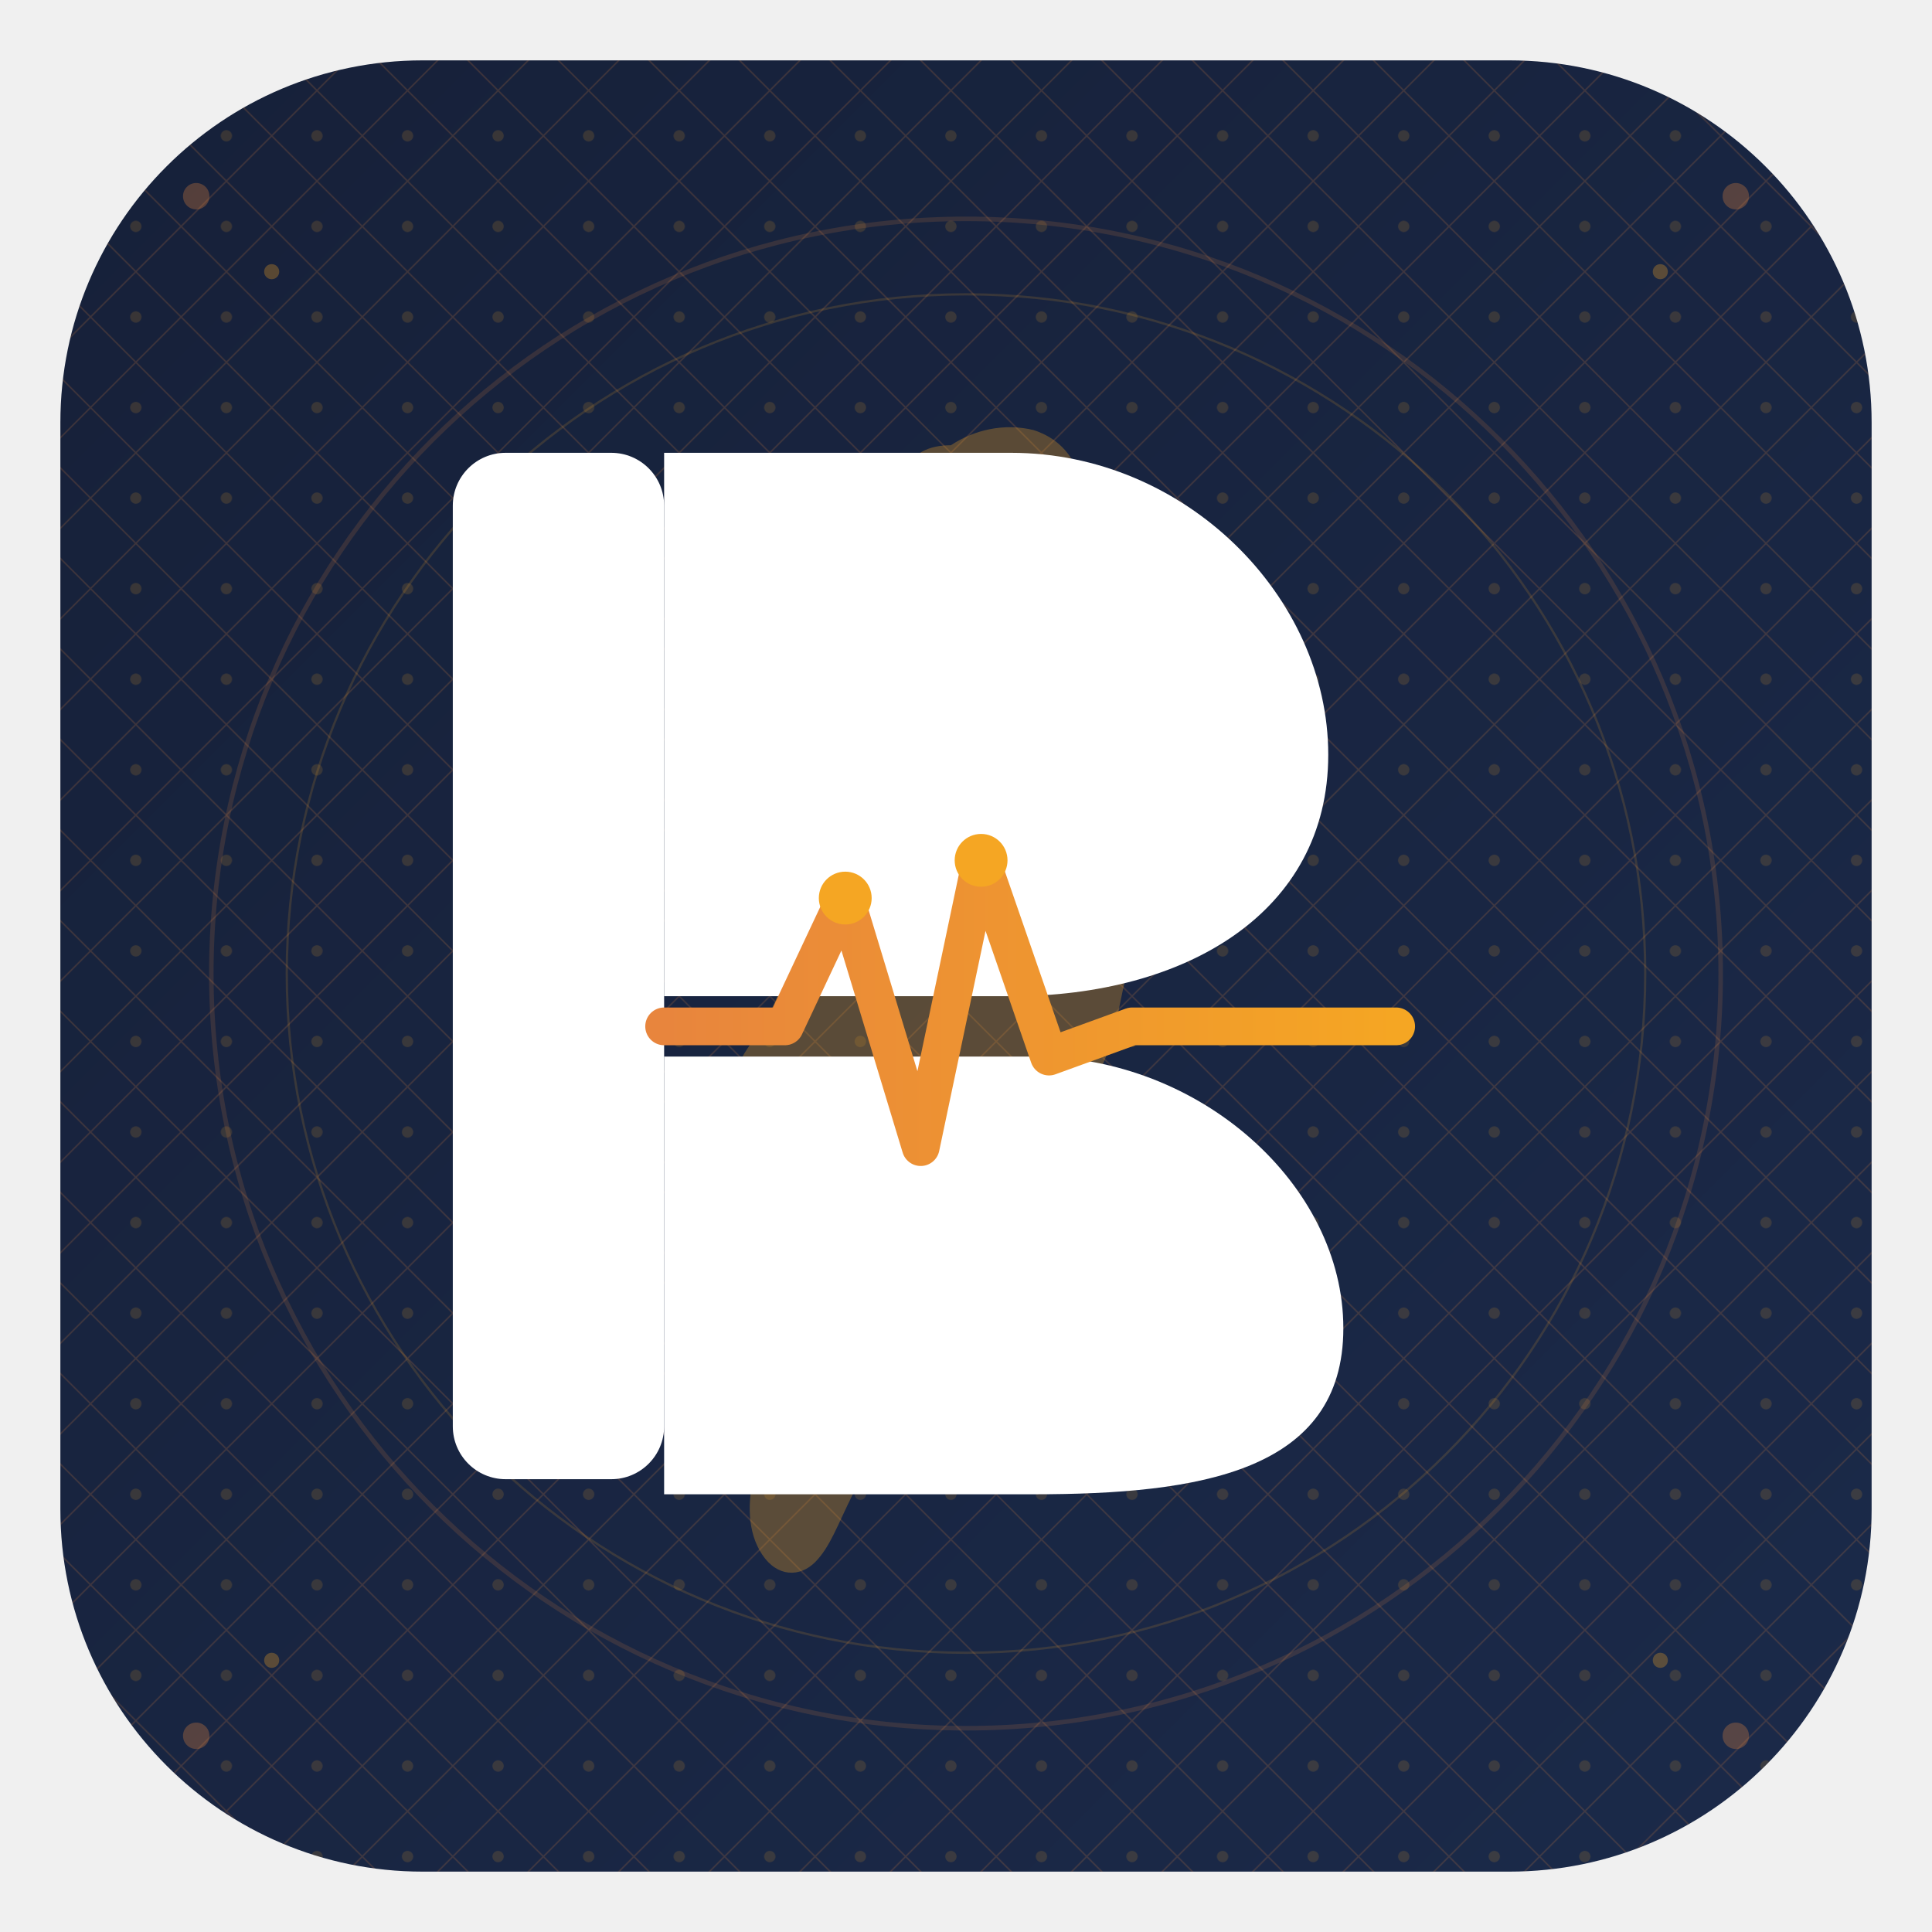
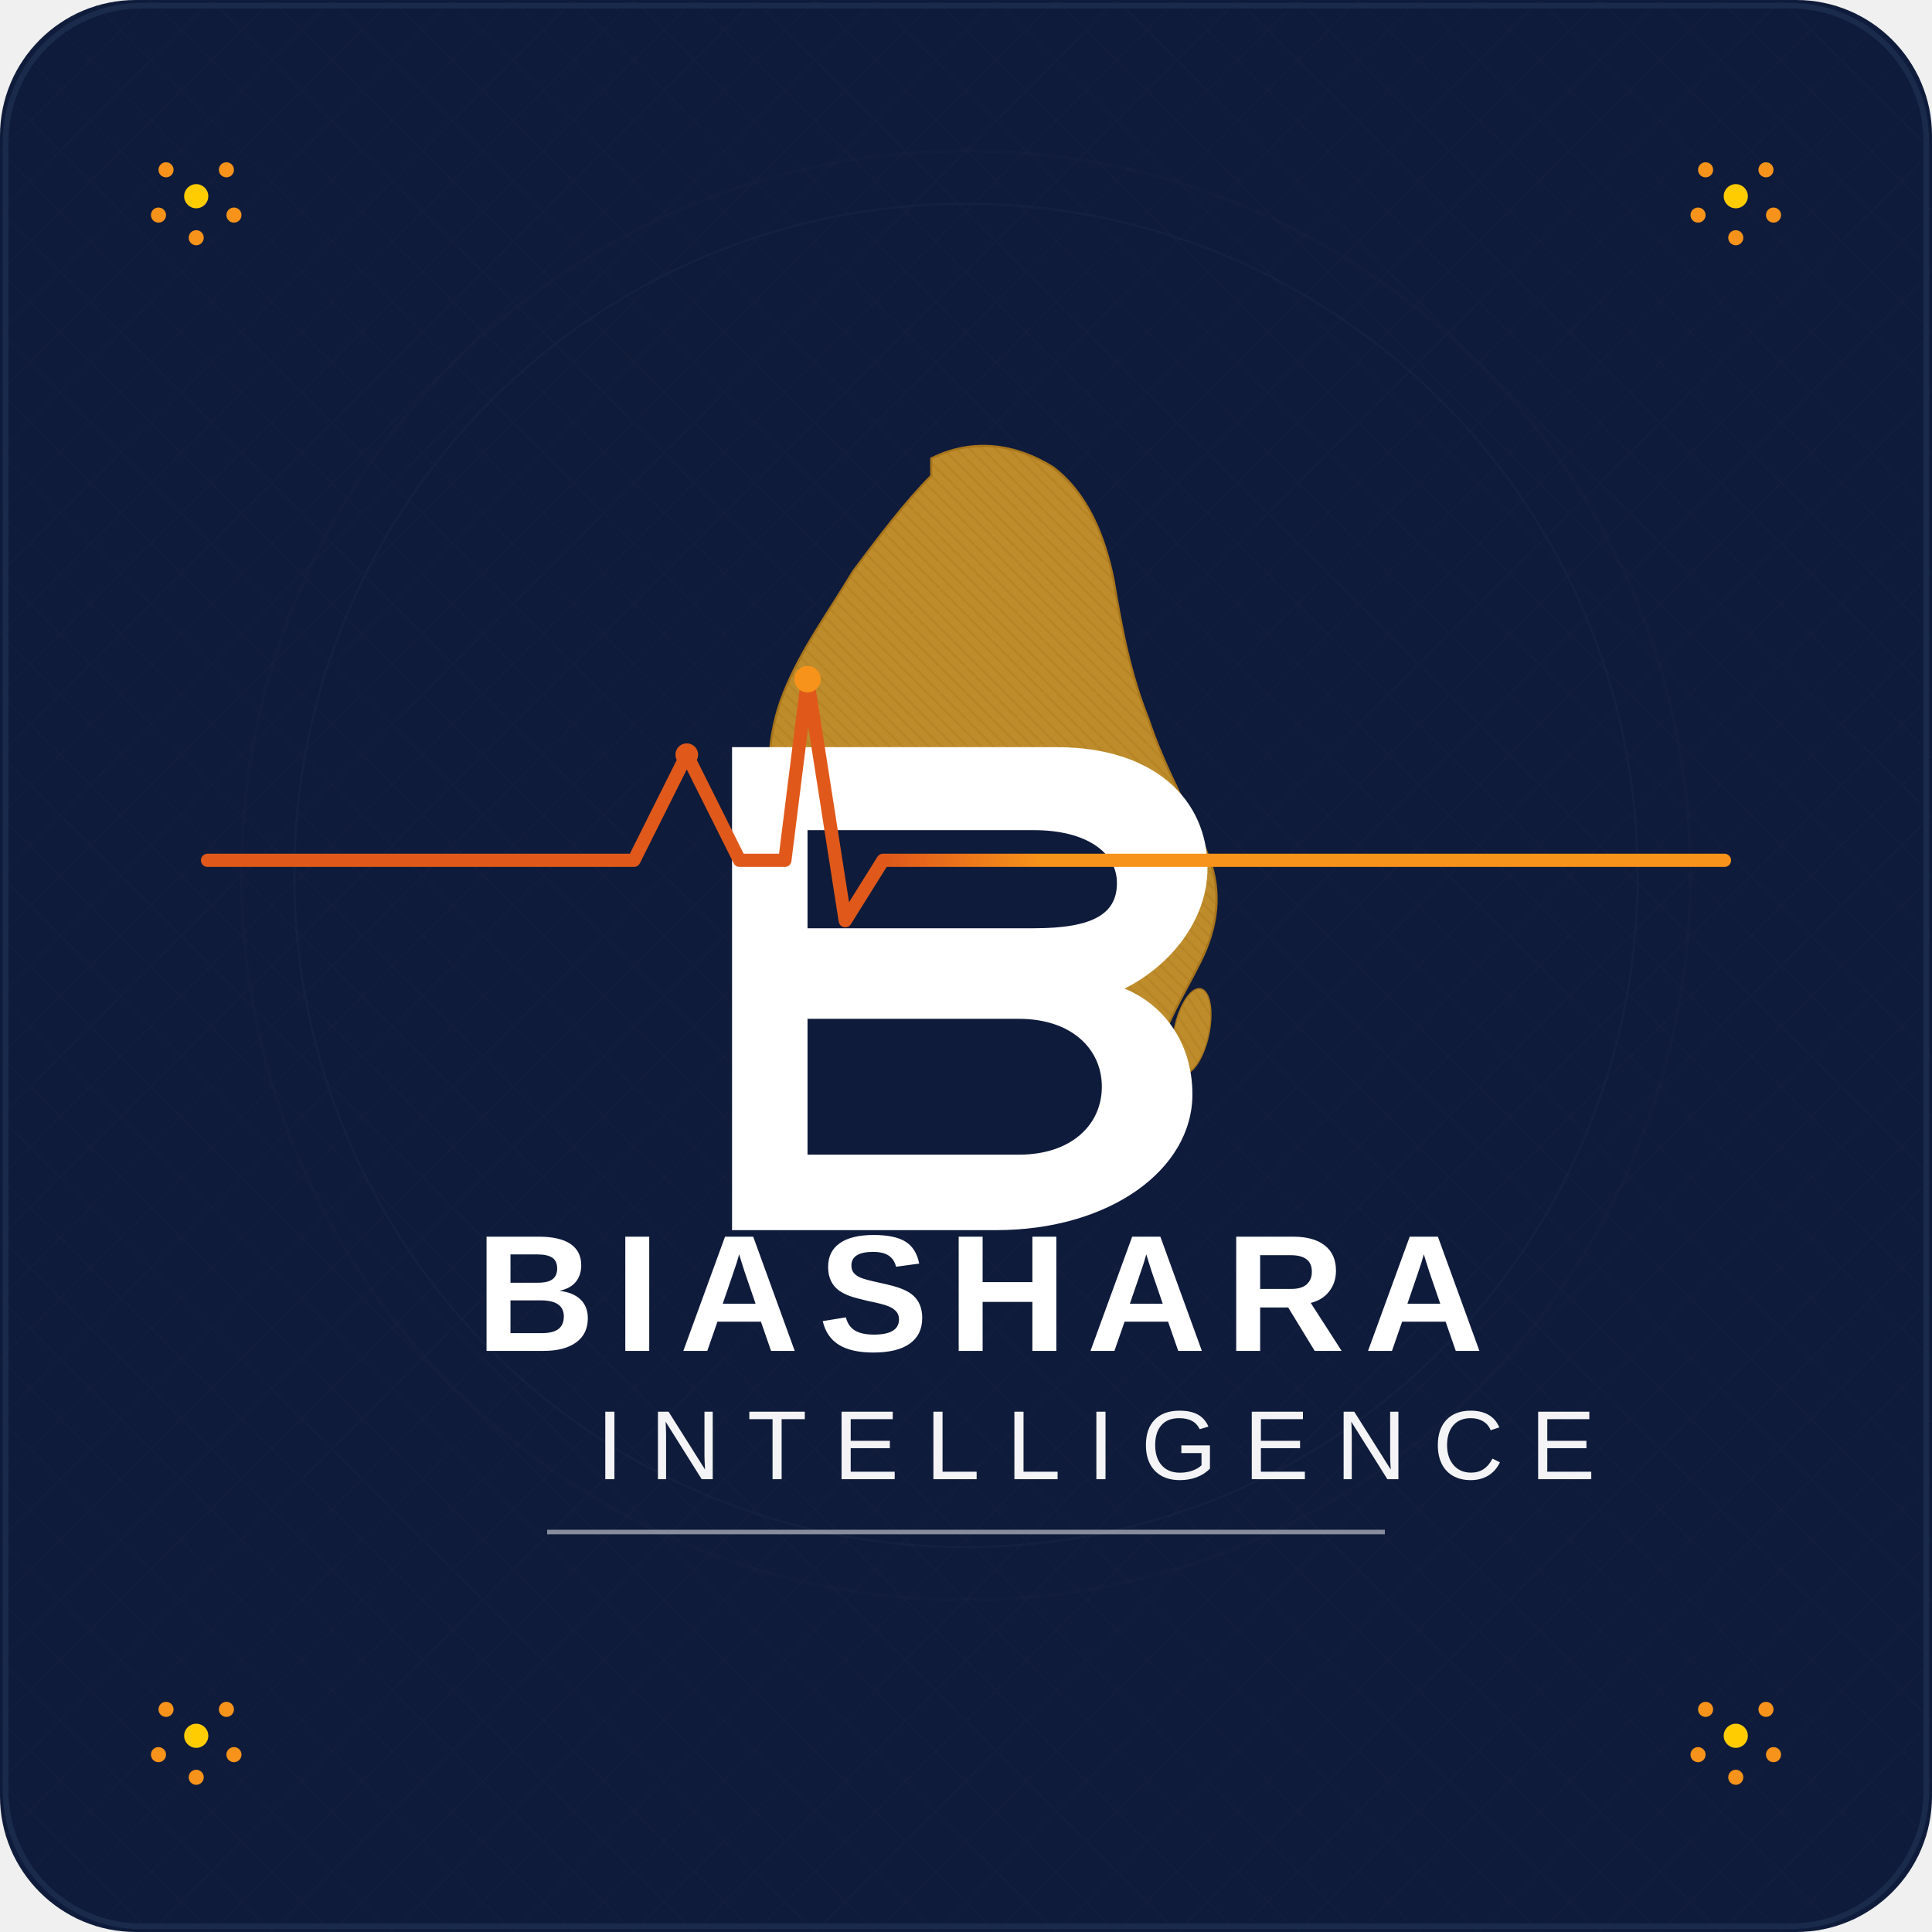
<svg xmlns="http://www.w3.org/2000/svg" viewBox="0 0 512 512" width="512" height="512">
  <defs>
-     <linearGradient id="bg" x1="0" y1="0" x2="512" y2="512" gradientUnits="userSpaceOnUse">
-       <stop offset="0%" stop-color="#162038" />
-       <stop offset="100%" stop-color="#1B2A4A" />
+     <pattern id="bgPattern" x="0" y="0" width="16" height="16" patternUnits="userSpaceOnUse">
+       <rect width="16" height="16" fill="none" />
+       <path d="M8 0 L16 8 L8 16 L0 8 Z" fill="none" stroke="#162040" stroke-width="0.4" opacity="0.5" />
+     </pattern>
+     <pattern id="africaTex" x="0" y="0" width="6" height="6" patternUnits="userSpaceOnUse">
+       <rect width="6" height="6" fill="#C6922A" />
+       <path d="M0 0 L3 3 M3 0 L6 3 M0 3 L3 6 M3 3 L6 6" stroke="#B07A1A" stroke-width="0.5" opacity="0.35" />
+     </pattern>
+     <linearGradient id="pulseGrad" x1="0%" y1="0%" x2="100%" y2="0%">
+       <stop offset="0%" stop-color="#E0591A" />
+       <stop offset="45%" stop-color="#E0591A" />
+       <stop offset="55%" stop-color="#F7931A" />
+       <stop offset="100%" stop-color="#F7931A" />
    </linearGradient>
-     <linearGradient id="pulse" x1="0" y1="0" x2="1" y2="0">
-       <stop offset="0%" stop-color="#E8853D" />
-       <stop offset="100%" stop-color="#F5A623" />
-     </linearGradient>
-     <pattern id="kanga" x="0" y="0" width="24" height="24" patternUnits="userSpaceOnUse">
-       <rect width="24" height="24" fill="none" />
-       <path d="M12,0 L24,12 L12,24 L0,12Z" fill="none" stroke="#E8853D" stroke-width="0.4" opacity="0.18" />
-       <circle cx="12" cy="12" r="1.5" fill="#F5A623" opacity="0.15" />
-     </pattern>
+     <clipPath id="roundClip">
+       <rect width="512" height="512" rx="36" ry="36" />
+     </clipPath>
  </defs>
-   <rect x="16" y="16" width="480" height="480" rx="96" ry="96" fill="url(#bg)" />
-   <rect x="16" y="16" width="480" height="480" rx="96" ry="96" fill="url(#kanga)" />
-   <circle cx="256" cy="258" r="200" fill="none" stroke="#E8853D" stroke-width="1.2" opacity="0.15" />
-   <circle cx="256" cy="258" r="180" fill="none" stroke="#F5A623" stroke-width="0.6" opacity="0.15" />
-   <g opacity="0.30" fill="#F5A623">
-     <path d="M252,118 C258,114 266,112 274,114 C280,116 284,120 286,126              C288,132 290,140 294,148 C298,156 304,162 310,168              C316,174 320,182 322,192 C324,202 322,212 318,220              C314,228 308,234 304,242 C300,250 298,260 296,270              C294,280 290,288 284,296 C278,304 272,312 268,322              C264,332 262,342 258,352 C254,362 248,370 242,376              C236,382 230,388 226,396 C222,404 220,410 216,414              C212,418 206,418 202,412 C198,406 198,398 200,390              C202,382 206,374 208,366 C210,358 210,350 208,342              C206,334 202,328 198,322 C194,316 192,308 192,300              C192,292 194,284 198,278 C202,272 206,266 208,258              C210,250 210,242 208,234 C206,226 204,218 204,210              C204,202 206,194 210,188 C214,182 218,176 222,170              C226,164 228,156 230,148 C232,140 234,132 238,126              C242,120 246,118 252,118Z" />
+   <g clip-path="url(#roundClip)">
+     <rect width="512" height="512" fill="#0F1B3A" />
+     <rect width="512" height="512" fill="url(#bgPattern)" />
+     <circle cx="256" cy="232" r="192" fill="none" stroke="#162040" stroke-width="0.8" opacity="0.5" />
+     <circle cx="256" cy="232" r="178" fill="none" stroke="#1a2848" stroke-width="0.6" opacity="0.35" />
+     <g transform="translate(256, 225) scale(1.15)" opacity="0.95">
+       <path d="M-8,-90 C2,-95 12,-93 20,-88 C28,-82 32,-72 34,-62                C36,-50 38,-40 42,-30 C46,-18 52,-8 56,2                C59,10 58,18 54,26 C50,34 46,40 44,48                C42,56 38,64 32,72 C26,78 18,82 10,84                C4,85 -2,84 -8,80 C-14,74 -18,66 -22,56                C-26,46 -30,36 -34,24 C-38,14 -42,4 -44,-6                C-46,-16 -46,-26 -42,-36 C-38,-46 -32,-54 -26,-64                C-20,-72 -14,-80 -8,-86 Z" fill="url(#africaTex)" stroke="#B07A1A" stroke-width="0.5" />
+       <ellipse cx="52" cy="42" rx="4" ry="10" fill="url(#africaTex)" stroke="#B07A1A" stroke-width="0.3" transform="rotate(12,52,42)" />
+     </g>
+     <g transform="translate(256, 228)">
+       <path d="M-62,-98 L-62,98 L8,98                C38,98 60,82 60,62 C60,48 52,38 42,34                C54,28 64,16 64,2 C64,-16 50,-30 24,-30                L-62,-30 Z" fill="#FFFFFF" />
+       <path d="M-42,-78 L-42,-8 L18,-8                C32,-8 40,-2 40,6 C40,14 34,18 18,18                L-42,18 Z" fill="#0F1B3A" />
+       <path d="M-42,38 L-42,78 L14,78                C28,78 36,70 36,60 C36,50 28,42 14,42                L-42,42 Z" fill="#0F1B3A" />
+     </g>
+     <g transform="translate(0, 228)">
+       <path d="M55,0 L168,0 L182,-28 L196,0 L208,0 L214,-48 L224,16 L234,0 L457,0" fill="none" stroke="url(#pulseGrad)" stroke-width="3.5" stroke-linecap="round" stroke-linejoin="round" />
+       <circle cx="182" cy="-28" r="3" fill="#E0591A" />
+       <circle cx="214" cy="-48" r="3.5" fill="#F7931A" />
+     </g>
+     <text x="126" y="358" font-family="'Arial Black','Arial',Helvetica,sans-serif" font-size="44" font-weight="900" fill="#FFFFFF" letter-spacing="5">BIASHARA</text>
+     <text x="158" y="392" font-family="Arial,Helvetica,sans-serif" font-size="26" font-weight="400" fill="#FFFFFF" letter-spacing="7" opacity="0.95">INTELLIGENCE</text>
+     <line x1="145" y1="406" x2="367" y2="406" stroke="#FFFFFF" stroke-width="1.2" opacity="0.5" />
+     <g transform="translate(52,52)">
+       <circle r="3.2" fill="#FFCC02" />
+       <circle cx="-8" cy="-7" r="2" fill="#F7931A" />
+       <circle cx="8" cy="-7" r="2" fill="#F7931A" />
+       <circle cx="-10" cy="5" r="2" fill="#F7931A" />
+       <circle cx="10" cy="5" r="2" fill="#F7931A" />
+       <circle cy="11" r="2" fill="#F7931A" />
+     </g>
+     <g transform="translate(460,52)">
+       <circle r="3.2" fill="#FFCC02" />
+       <circle cx="-8" cy="-7" r="2" fill="#F7931A" />
+       <circle cx="8" cy="-7" r="2" fill="#F7931A" />
+       <circle cx="-10" cy="5" r="2" fill="#F7931A" />
+       <circle cx="10" cy="5" r="2" fill="#F7931A" />
+       <circle cy="11" r="2" fill="#F7931A" />
+     </g>
+     <g transform="translate(52,460)">
+       <circle r="3.2" fill="#FFCC02" />
+       <circle cx="-8" cy="-7" r="2" fill="#F7931A" />
+       <circle cx="8" cy="-7" r="2" fill="#F7931A" />
+       <circle cx="-10" cy="5" r="2" fill="#F7931A" />
+       <circle cx="10" cy="5" r="2" fill="#F7931A" />
+       <circle cy="11" r="2" fill="#F7931A" />
+     </g>
+     <g transform="translate(460,460)">
+       <circle r="3.2" fill="#FFCC02" />
+       <circle cx="-8" cy="-7" r="2" fill="#F7931A" />
+       <circle cx="8" cy="-7" r="2" fill="#F7931A" />
+       <circle cx="-10" cy="5" r="2" fill="#F7931A" />
+       <circle cx="10" cy="5" r="2" fill="#F7931A" />
+       <circle cy="11" r="2" fill="#F7931A" />
+     </g>
  </g>
-   <rect x="120" y="120" width="56" height="272" rx="14" fill="#FFFFFF" />
-   <path d="M176,120 L268,120 C314,120 352,158 352,200 C352,242 314,264 268,264 L176,264Z" fill="#FFFFFF" />
-   <path d="M176,280 L274,280 C318,280 356,314 356,352 C356,390 318,396 274,396 L176,396Z" fill="#FFFFFF" />
-   <polyline points="176,272 208,272 224,238 244,304 260,228 278,280 300,272 370,272" fill="none" stroke="url(#pulse)" stroke-width="10" stroke-linecap="round" stroke-linejoin="round" />
-   <circle cx="224" cy="238" r="7" fill="#F5A623" />
-   <circle cx="260" cy="228" r="7" fill="#F5A623" />
-   <circle cx="52" cy="52" r="3.5" fill="#E8853D" opacity="0.30" />
-   <circle cx="460" cy="52" r="3.5" fill="#E8853D" opacity="0.30" />
-   <circle cx="52" cy="460" r="3.5" fill="#E8853D" opacity="0.30" />
-   <circle cx="460" cy="460" r="3.5" fill="#E8853D" opacity="0.30" />
-   <circle cx="72" cy="72" r="2" fill="#F5A623" opacity="0.30" />
-   <circle cx="440" cy="72" r="2" fill="#F5A623" opacity="0.30" />
-   <circle cx="72" cy="440" r="2" fill="#F5A623" opacity="0.30" />
-   <circle cx="440" cy="440" r="2" fill="#F5A623" opacity="0.30" />
+   <rect x="1.5" y="1.5" width="509" height="509" rx="36" ry="36" fill="none" stroke="#1a2a4a" stroke-width="1.5" />
</svg>
